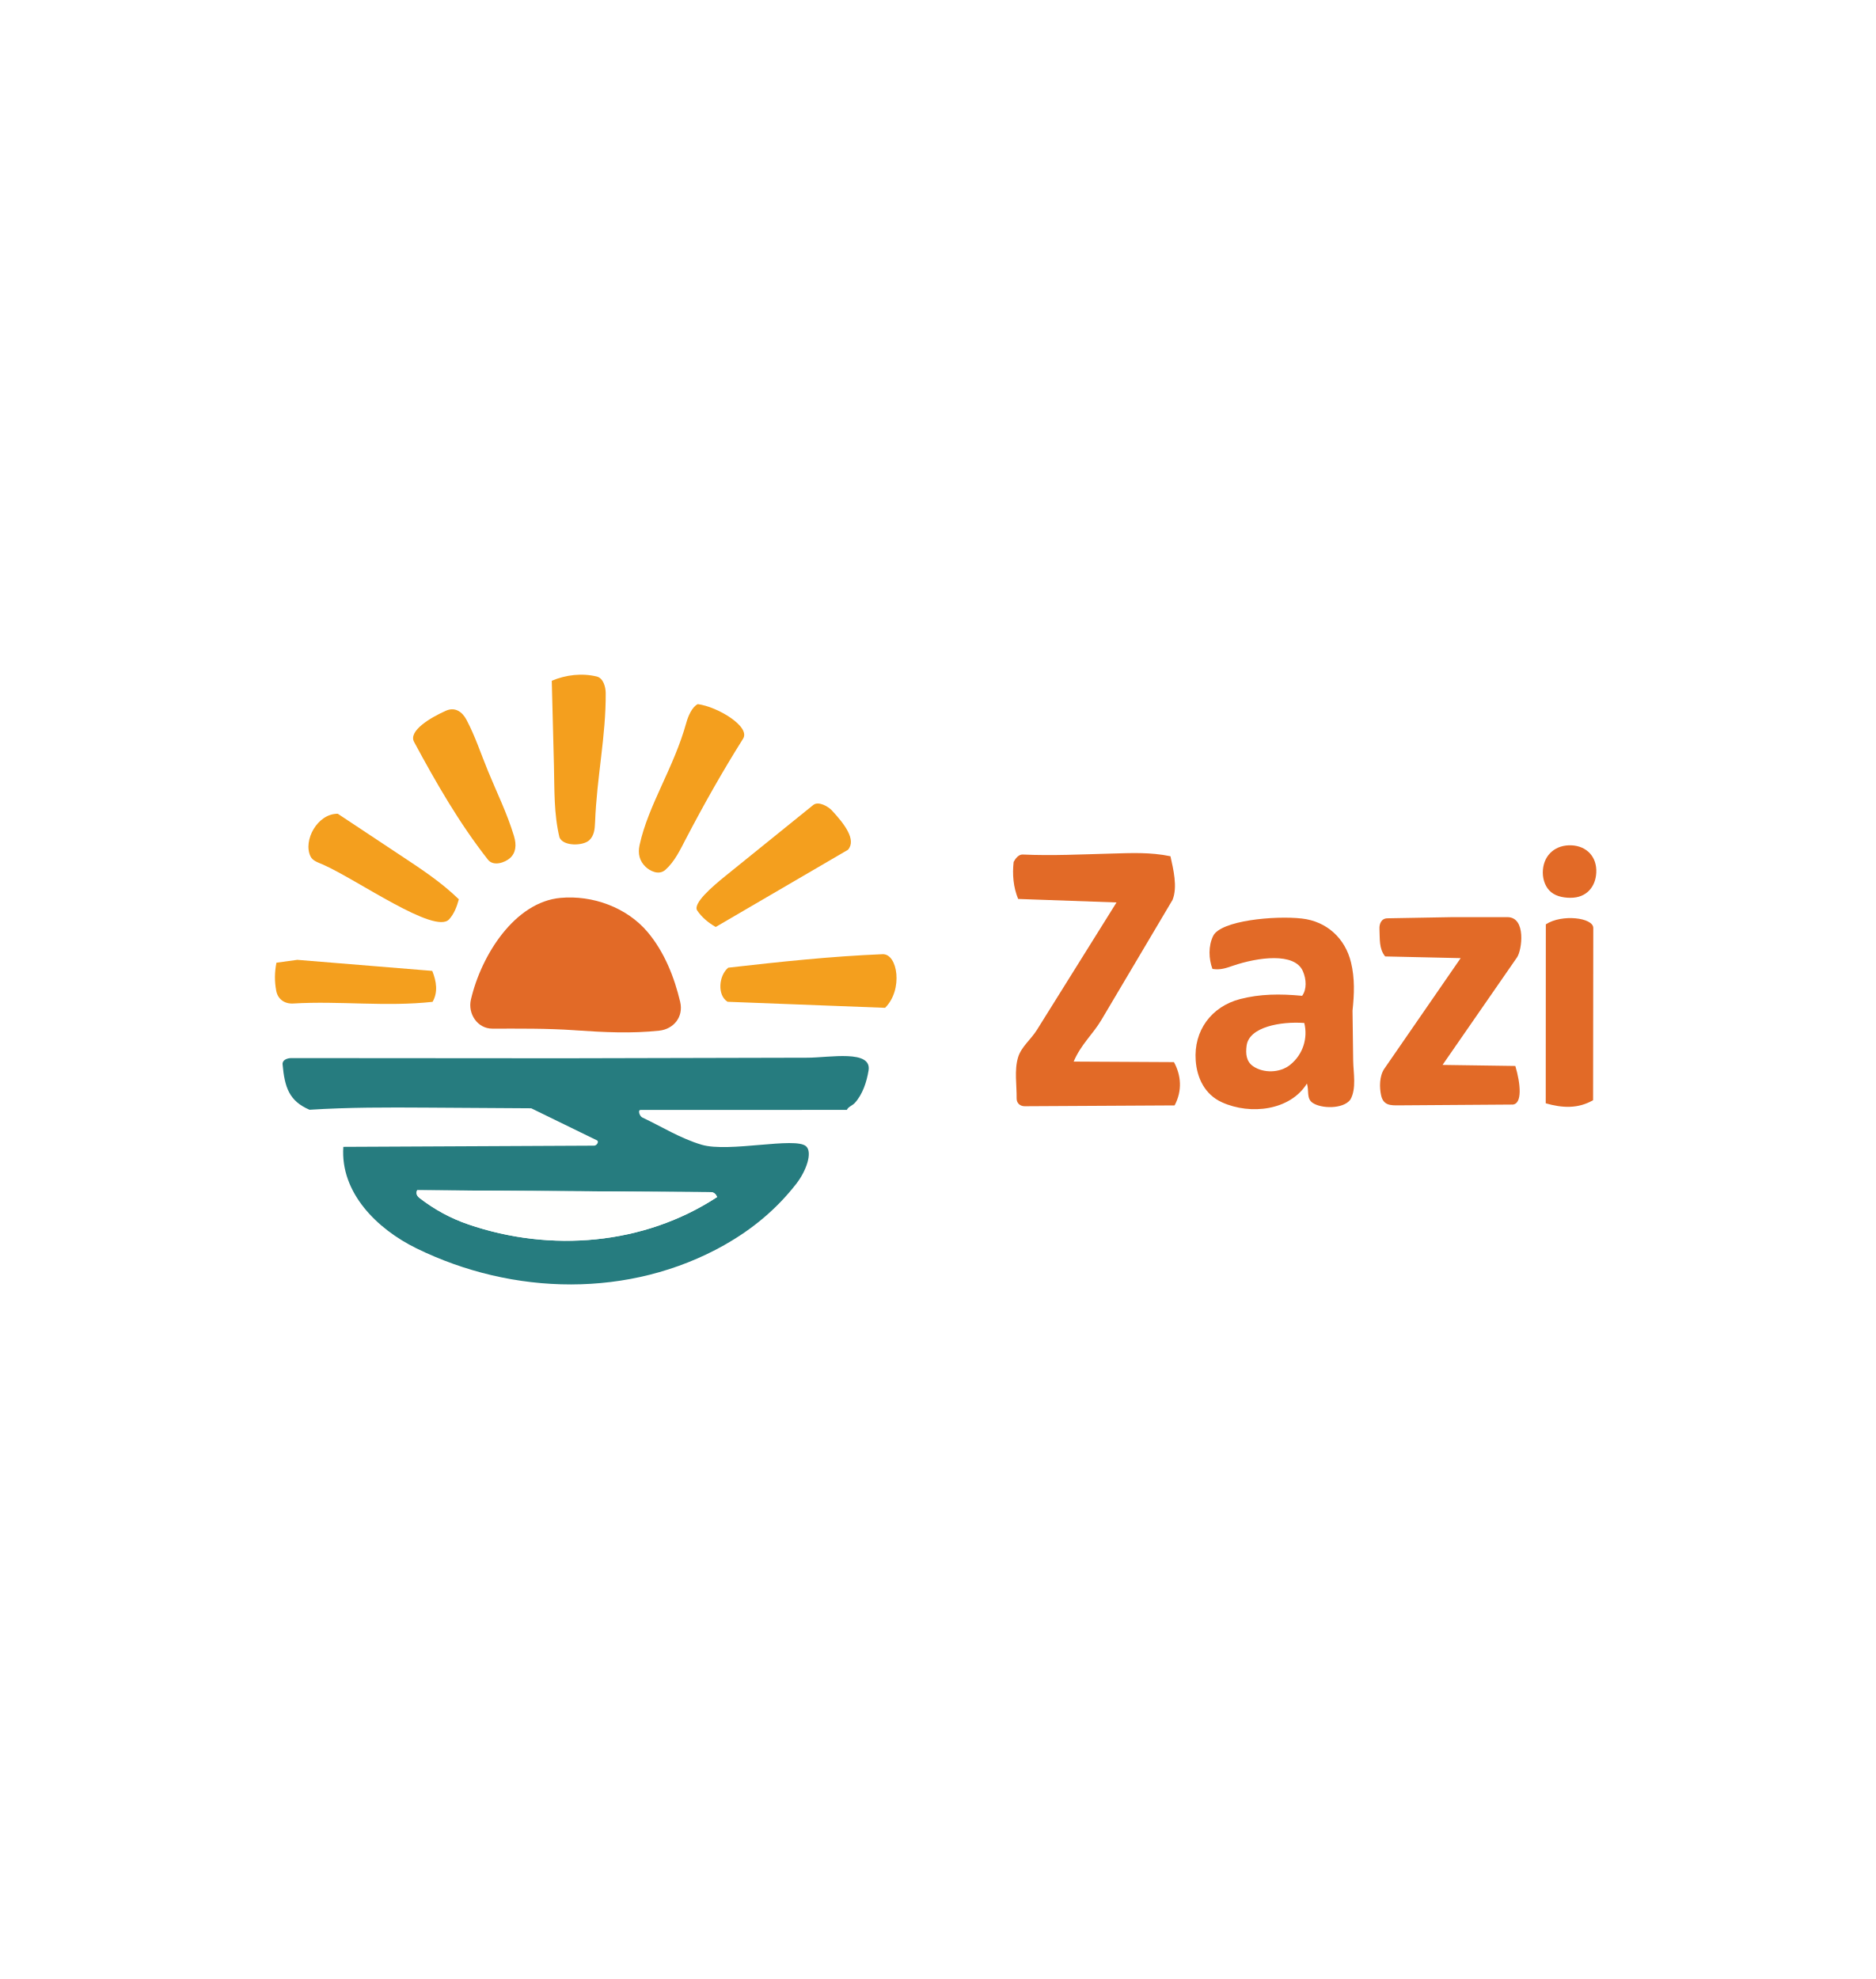
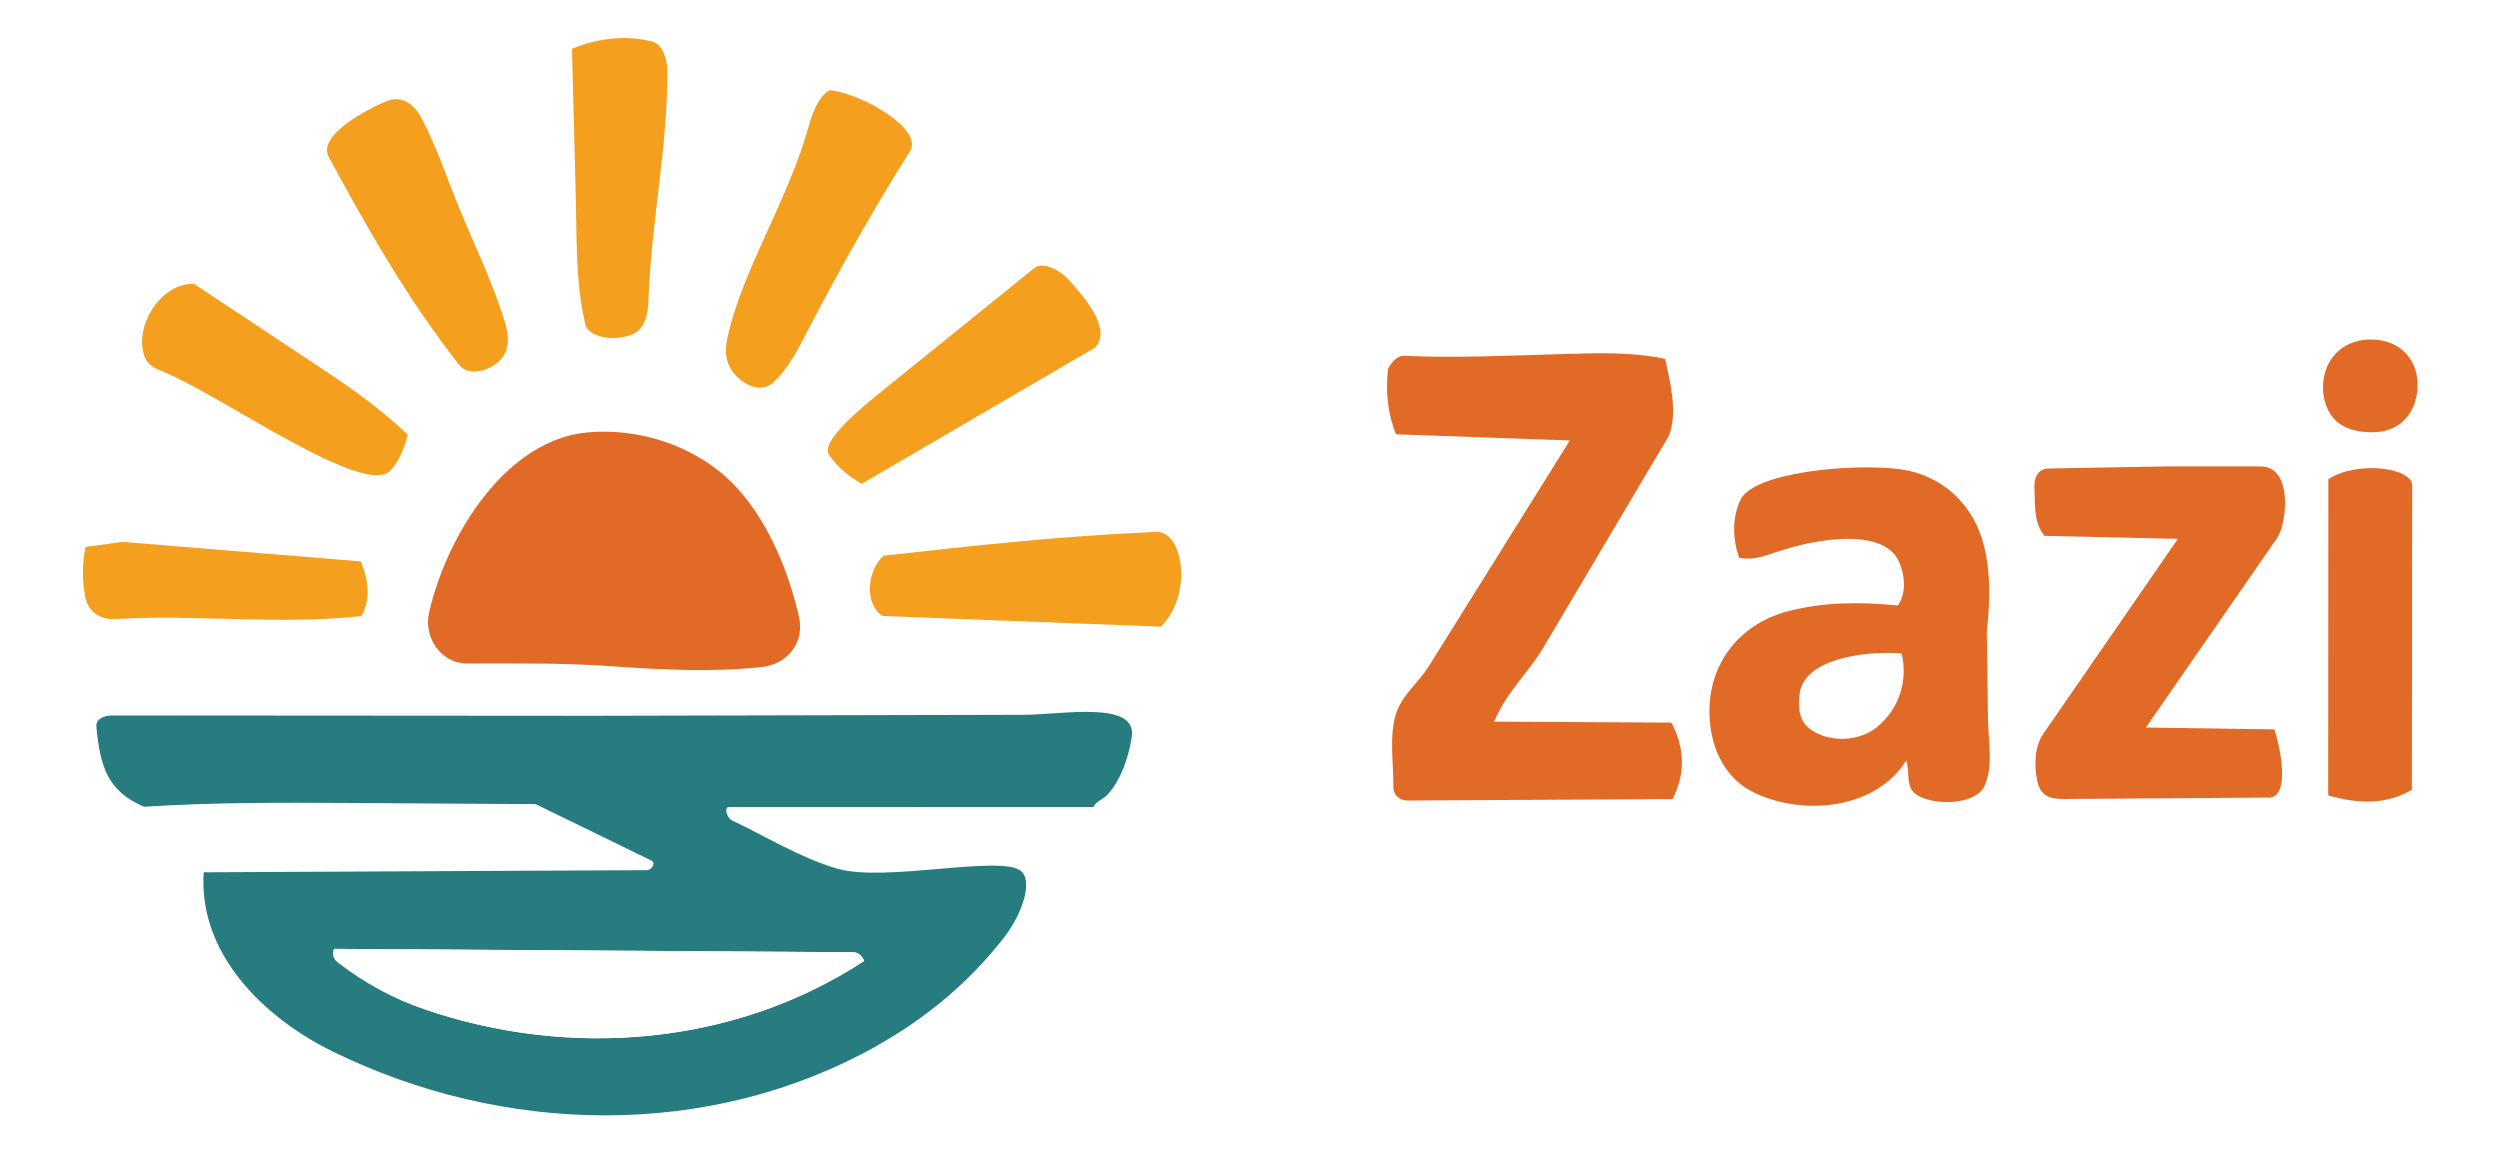
- <svg xmlns="http://www.w3.org/2000/svg" id="a" data-name="Layer 1" viewBox="0 0 595.28 628.03">
+ <svg xmlns="http://www.w3.org/2000/svg" id="a" data-name="Layer 1" viewBox="72.37 207.27 449.05 207.27">
  <defs>
    <style>
      .b {
        fill: #e26a27;
      }

      .c {
        fill: #267c7f;
      }

      .d {
        fill: #fffffe;
      }

      .e {
        fill: #f49f1e;
      }
    </style>
  </defs>
  <path class="c" d="M229.9,395.11c-30.13,16.93-67.1,16.06-97.75,1.04-12.53-6.14-24.19-17.68-23.19-32.2l79.52-.38c.7,0,.96-.48,1.12-.7.12-.18.32-.76-.16-.99l-20.85-10.17-33.26-.21c-12.59-.08-24.63-.11-37.1.68-6.44-2.77-7.88-7.04-8.55-14.4-.13-1.42,1.5-2,2.78-2l86.48.06,77.39-.18c6.9-.02,20.4-2.65,19.32,4.05-.59,3.62-1.87,7.54-4.32,10.26-.83.93-2.14,1.23-2.56,2.25l-65.48.02c-.94,0-.33,1.97.55,2.39,6.27,2.96,12.1,6.65,18.84,8.65,8.62,2.56,29.77-2.6,33.15.5,2.11,1.94.05,7.81-3.11,11.88-6.21,7.99-13.89,14.41-22.82,19.43ZM227.59,379.87c-.29-.71-.89-1.54-2-1.55l-93.19-.61c-.5,1.07-.06,1.87.85,2.56,4.7,3.59,9.67,6.33,15.4,8.3,26.04,8.92,55.64,6.57,78.94-8.69Z" />
  <path class="b" d="M372.76,350.8l-47.58.26c-1.41,0-2.56-.95-2.54-2.48.06-4.24-.78-8.9.45-13.01,1.01-3.37,4.09-5.69,5.96-8.69l25.29-40.49-31.22-1.11c-1.53-3.74-1.88-7.75-1.43-11.74.5-.98,1.55-2.42,2.86-2.36,9.45.43,18.61-.05,28.1-.3,6.45-.17,12.35-.49,18.81.85.91,4.15,2.32,9.73.66,13.85l-22.59,38.11c-2.69,4.53-6.48,7.75-8.79,13.2l31.83.17c2.28,4.18,2.71,9.02.2,13.75Z" />
  <path class="b" d="M182.5,326.95c-9.22-.63-17.62-.51-26.24-.51-4.78,0-7.85-4.79-6.81-9.22,3.31-14.21,13.97-30.97,28.45-32.28,10.11-.92,21.01,2.99,27.64,10.86,5.34,6.34,8.49,14.38,10.32,22.13,1.14,4.83-2.12,8.67-6.66,9.15-8.8.94-17.38.52-26.7-.12Z" />
  <path class="b" d="M387.78,349.8c-5.45-2.47-7.91-7.74-8.31-13.25-.68-9.45,4.95-17.12,14.09-19.5,6.33-1.64,12.67-1.7,19.69-1.03,1.51-2.06,1.36-5.24.24-7.81-2.63-6.05-14.26-4.44-22.21-1.73-2.11.72-4.04,1.43-6.5,1-1.18-3.21-1.36-7.23.24-10.48,2.39-4.87,19.53-6.49,28.14-5.51,7.93.9,13.74,6.3,15.59,13.89,1.25,5.11,1.05,10.13.49,15.35l.21,15.84c.05,3.87,1.12,8.95-.92,12.43-2.33,3.03-9.29,2.87-12.02.94-1.94-1.38-1.03-3.92-1.74-6.08-5.29,8.53-17.86,10.08-26.98,5.95ZM409.49,337.88c4.07-3.29,5.62-8.47,4.44-13.24-7.44-.54-17.5,1.23-18.3,7.18-.34,2.53-.16,5.03,2.08,6.56,3.22,2.21,8.45,2.2,11.78-.49Z" />
  <path class="b" d="M479.87,350.53l-36,.25c-2.52.02-4.85.06-5.56-3.19-.53-2.42-.61-6.08,1.05-8.47l24.2-35.06-23.96-.54c-2.01-2.46-1.65-5.57-1.81-8.71-.08-1.61.56-3.36,2.54-3.39l20.71-.37h17.35c6.04,0,4.64,10.49,3.05,12.78l-23.63,34.12,23.1.33c1.66,5.56,2.36,12.24-1.04,12.27Z" />
  <path class="b" d="M505.59,349.14c-4.78,2.76-9.77,2.51-15.03.99l.03-56.79c5.09-3.35,15.06-2.13,15.06,1.15l-.06,54.65Z" />
  <path class="e" d="M211.16,276.04c-2.13,1.9-5.04.24-6.28-.96-1.92-1.85-2.51-4.15-1.9-6.92,2.81-12.83,10.82-24.33,14.86-38.9.53-1.93,1.81-4.97,3.62-5.81,6.24.82,16.79,7.12,14.37,10.97-6.6,10.49-12.46,20.89-18.18,31.84-1.77,3.39-3.52,7.15-6.49,9.79Z" />
  <path class="e" d="M280.89,319.83l-49.98-1.92c-3.33-2.06-2.83-8.29.2-10.82,16.41-1.86,32.44-3.6,48.98-4.28,4.82-.2,6.6,11.29.8,17.02Z" />
  <path class="e" d="M188.85,261.01c-.08,2.11-.28,4.16-1.83,5.63-1.95,1.84-8.26,2-9.46-.89-1.81-7.47-1.57-15.13-1.76-22.77l-.69-26.94c4.51-1.91,9.57-2.49,14.28-1.35,2.07.5,2.82,3.3,2.84,5.21.1,13.7-2.82,26.53-3.38,41.11Z" />
  <path class="e" d="M227.15,294.18c-2.35-1.35-4.4-3.04-5.88-5.23s4.75-7.57,8.87-10.9l27.96-22.59c1.67-1.35,4.8.53,5.89,1.71,3.89,4.19,7.93,9.33,5.12,12.51l-41.96,24.49Z" />
  <path class="e" d="M163.13,265.36c.86,2.85.58,5.33-1.32,6.99-1.56,1.37-5.2,2.7-6.96.46-9.17-11.69-16.44-24.39-23.44-37.37-1.87-3.46,5.12-7.69,10.15-9.91,2.84-1.25,5.13.33,6.48,2.88,2.77,5.24,4.54,10.69,6.81,16.22,2.82,6.9,6.05,13.35,8.28,20.72Z" />
  <path class="e" d="M142.51,291.77c-4.5,4.88-29.12-12.56-39.9-17.35-1.7-.75-3.38-1.2-4.09-2.69-2.38-5.03,2.23-13.55,8.68-13.49l20.06,13.3c6.5,4.31,12.72,8.37,18.36,13.85-.64,2.35-1.5,4.63-3.1,6.37Z" />
  <path class="e" d="M137.28,317.93c-14.82,1.63-29.57-.35-44.2.53-2.81.17-4.93-1.41-5.42-4.05-.56-2.99-.53-5.85.07-8.9l6.62-.91,42.83,3.51c1.38,3.38,1.84,6.84.1,9.83Z" />
  <path class="b" d="M498.44,284.92c-2.67-.01-5.18-.64-6.78-2.37-1.51-1.63-2.2-4.1-2-6.5.42-5.01,4.22-8,9.06-7.79,4.88.22,8.13,3.7,7.88,8.67-.23,4.57-3.17,8.01-8.16,7.98Z" />
  <path class="d" d="M227.59,379.87c-23.29,15.26-52.9,17.61-78.94,8.69-5.73-1.96-10.7-4.7-15.4-8.3-.91-.7-1.35-1.5-.85-2.56l93.19.61c1.1,0,1.7.85,2,1.55Z" />
</svg>
